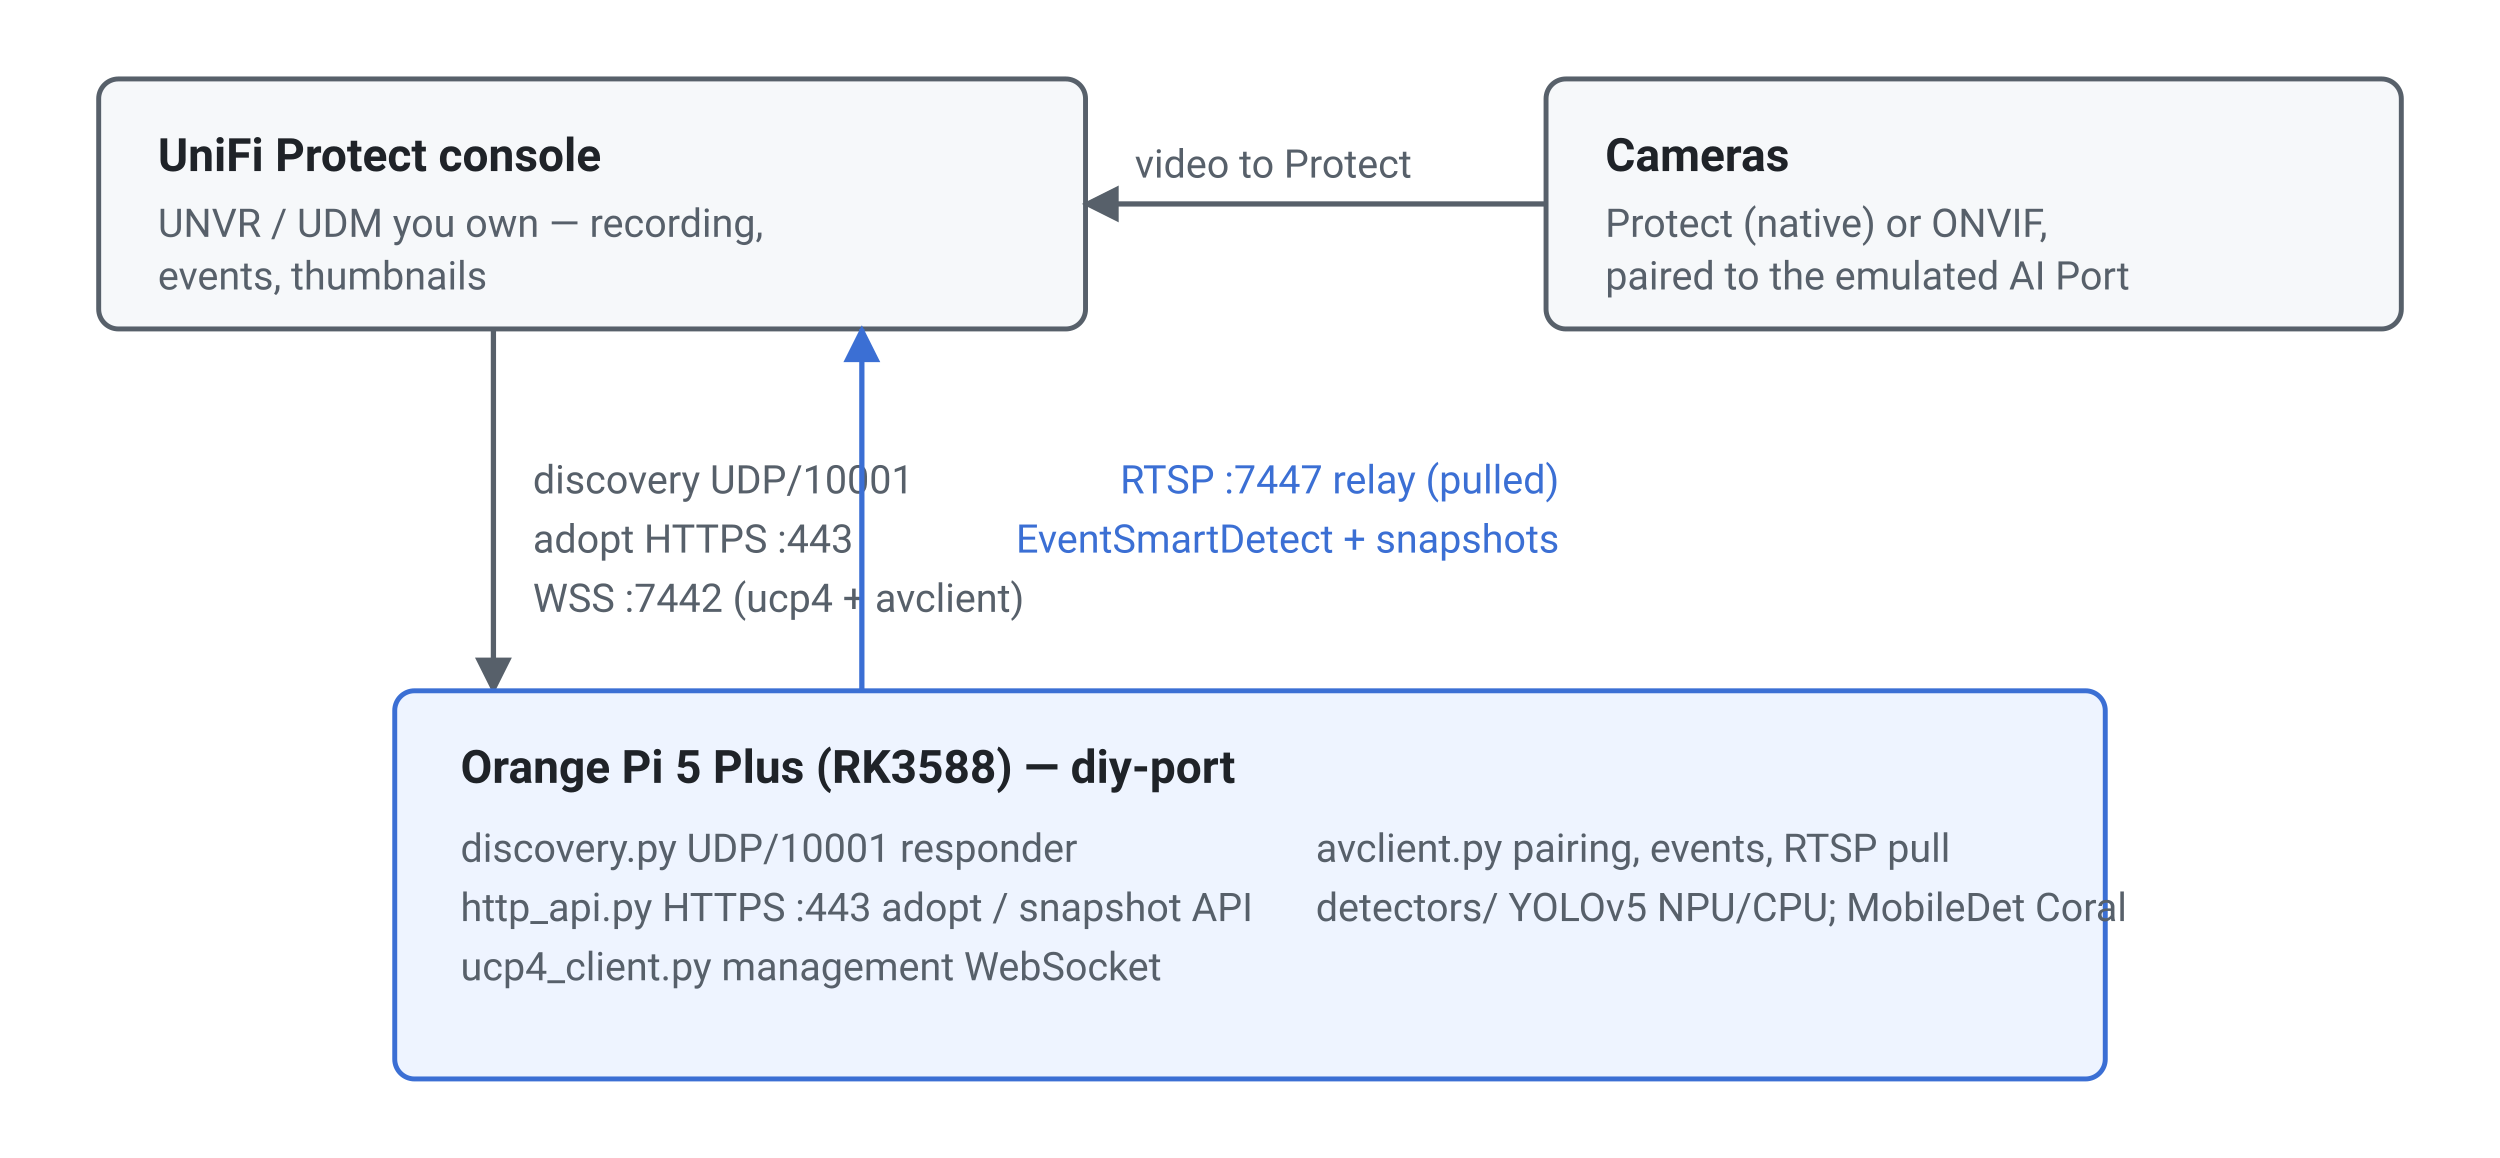
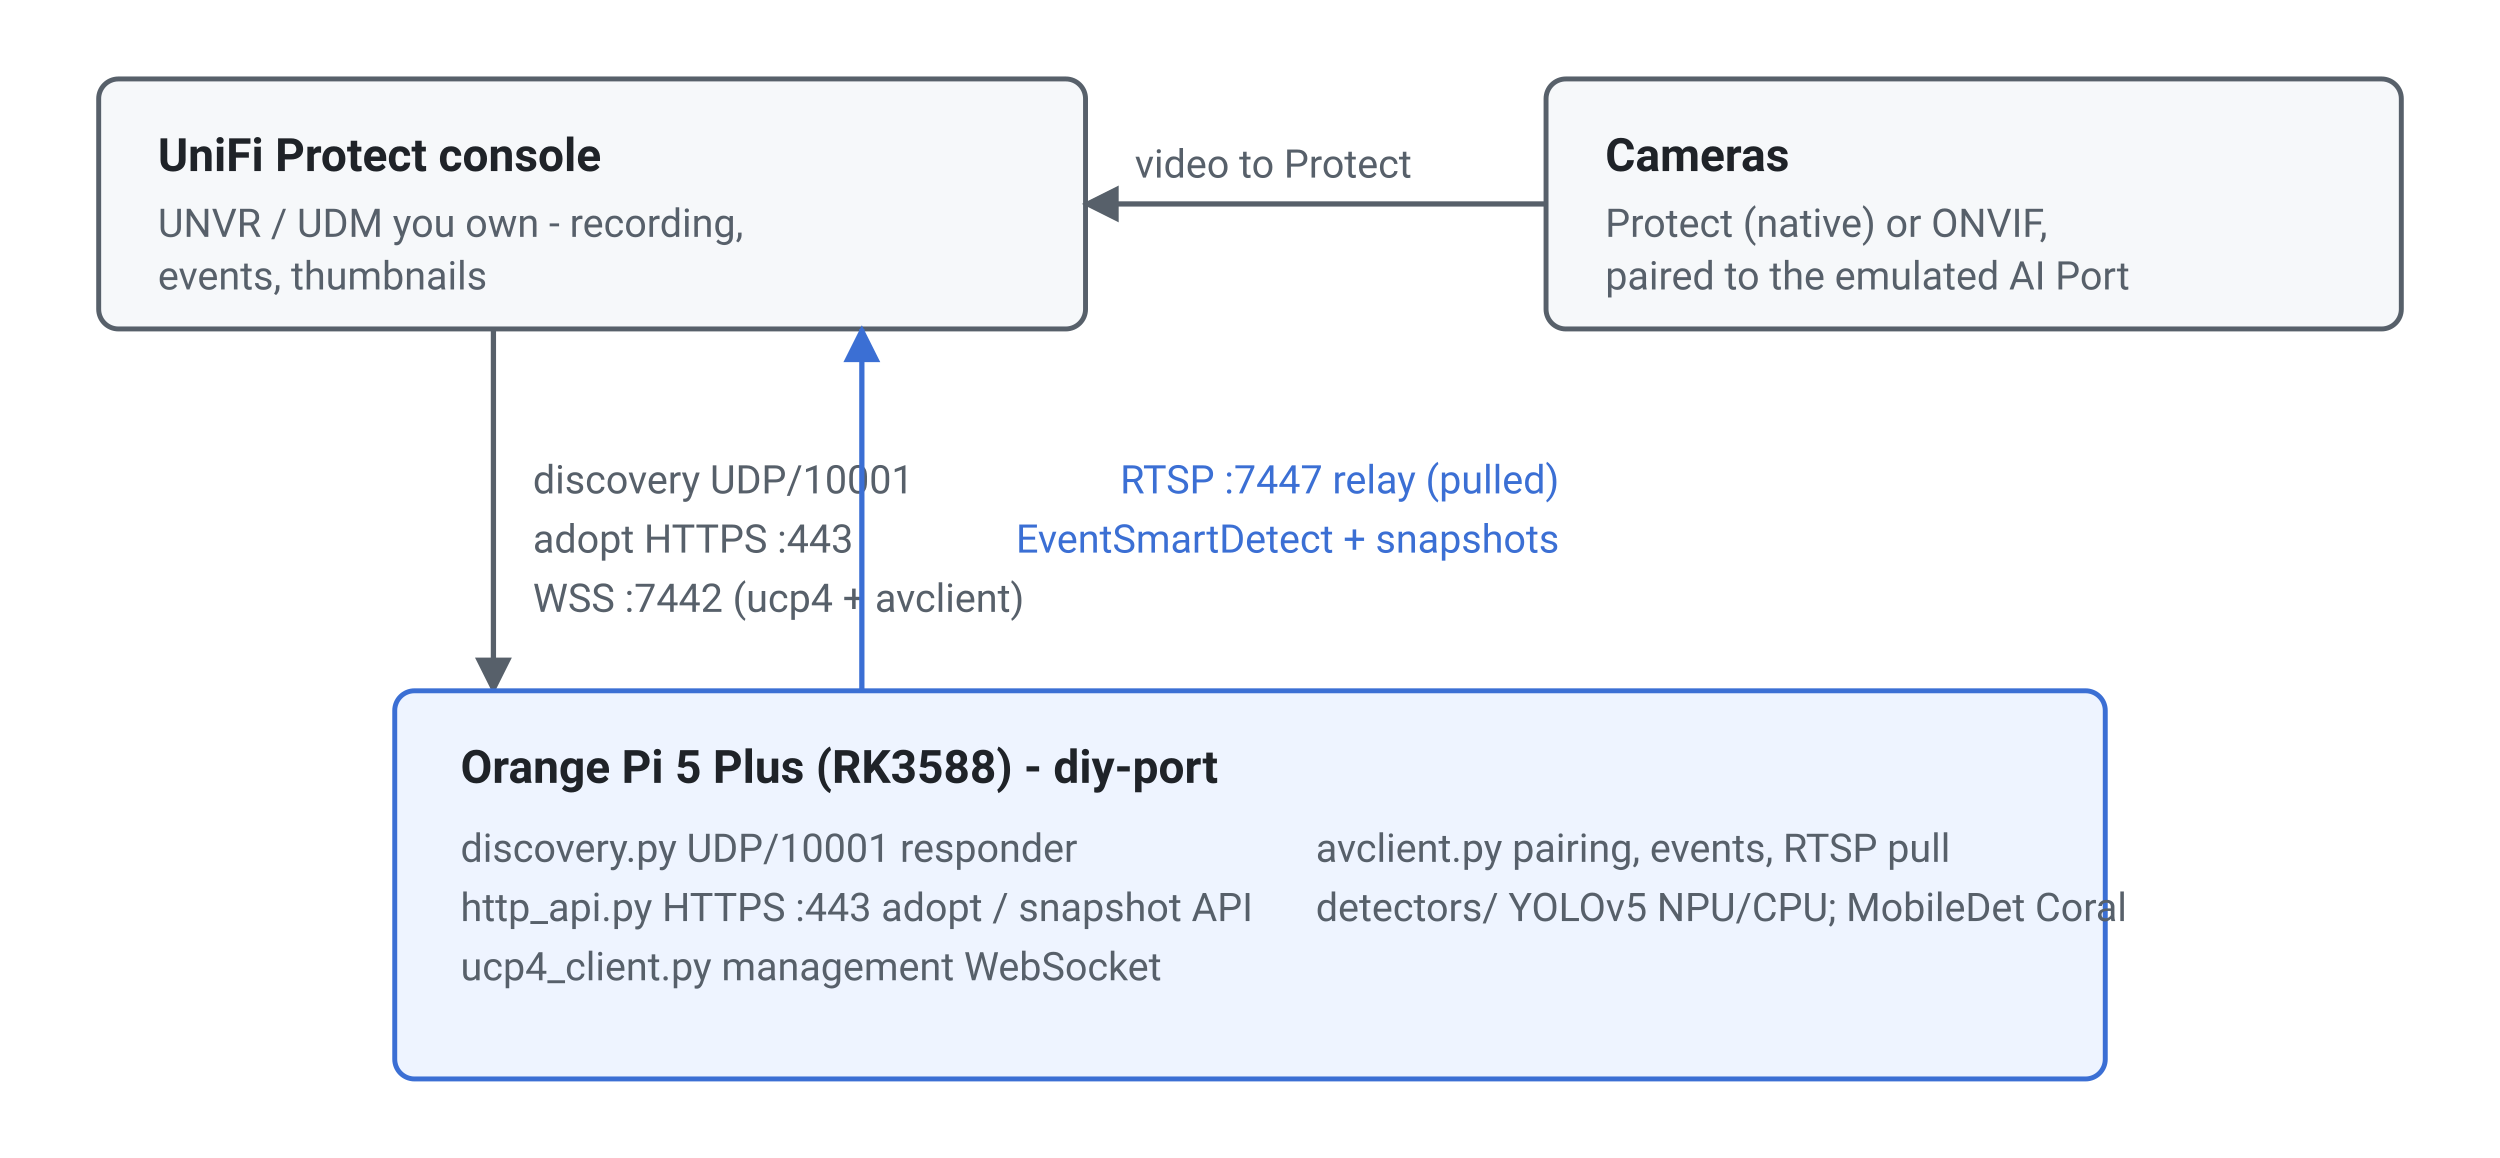
<svg xmlns="http://www.w3.org/2000/svg" width="760" height="352" viewBox="0 0 760 352" role="img" aria-label="DIY Port data path: cameras stream to a UniFi Protect console, which discovers, adopts and relays video to an Orange Pi running the emulated AI Port, which returns detection events and snapshots">
  <style>
    .box  { fill:#f6f8fa; stroke:#57606a; stroke-width:1.5; rx:6; }
    .pi   { fill:#eef4ff; stroke:#3b6fd4; stroke-width:1.5; rx:6; }
    .h    { font:bold 14px -apple-system,Segoe UI,Roboto,Helvetica,Arial,sans-serif; fill:#1f2328; }
    .s    { font:12px -apple-system,Segoe UI,Roboto,Helvetica,Arial,sans-serif; fill:#57606a; }
    .l    { font:12px -apple-system,Segoe UI,Roboto,Helvetica,Arial,sans-serif; fill:#3b6fd4; }
    .edge { stroke:#57606a; stroke-width:1.6; fill:none; marker-end:url(#a); }
    .edge2{ stroke:#3b6fd4; stroke-width:1.6; fill:none; marker-end:url(#b); }
  </style>
  <defs>
    <marker id="a" viewBox="0 0 10 10" refX="9" refY="5" markerWidth="7" markerHeight="7" orient="auto-start-reverse">
      <path d="M0 0 L10 5 L0 10 z" fill="#57606a" />
    </marker>
    <marker id="b" viewBox="0 0 10 10" refX="9" refY="5" markerWidth="7" markerHeight="7" orient="auto-start-reverse">
      <path d="M0 0 L10 5 L0 10 z" fill="#3b6fd4" />
    </marker>
  </defs>
  <rect class="box" x="30" y="24" width="300" height="76" />
  <text class="h" x="48" y="52">UniFi Protect console</text>
-   <text class="s" x="48" y="72">UNVR / UDM you own — recording,</text>
+   <text class="s" x="48" y="72">UNVR / UDM you own - recording,</text>
  <text class="s" x="48" y="88">events, thumbnails</text>
  <rect class="box" x="470" y="24" width="260" height="76" />
  <text class="h" x="488" y="52">Cameras</text>
  <text class="s" x="488" y="72">Protect (native) or ONVIF,</text>
  <text class="s" x="488" y="88">paired to the emulated AI Port</text>
  <path class="edge" d="M470 62 H330" />
  <text class="s" x="345" y="54">video to Protect</text>
  <path class="edge" d="M150 100 V210" />
  <text class="s" x="162" y="150">discovery UDP/10001</text>
  <text class="s" x="162" y="168">adopt HTTPS :443</text>
  <text class="s" x="162" y="186">WSS :7442 (ucp4 + avclient)</text>
  <path class="edge2" d="M262 210 V100" />
  <text class="l" x="474" y="150" text-anchor="end">RTSP :7447 relay (pulled)</text>
  <text class="l" x="474" y="168" text-anchor="end">EventSmartDetect + snapshots</text>
  <rect class="pi" x="120" y="210" width="520" height="118" />
-   <text class="h" x="140" y="238">Orange Pi 5 Plus (RK3588) — diy-port</text>
+   <text class="h" x="140" y="238">Orange Pi 5 Plus (RK3588) - diy-port</text>
  <text class="s" x="140" y="262">discovery.py   UDP/10001 responder</text>
  <text class="s" x="140" y="280">http_api.py    HTTPS :443 adopt / snapshot API</text>
  <text class="s" x="140" y="298">ucp4_client.py management WebSocket</text>
  <text class="s" x="400" y="262">avclient.py   pairing, events, RTSP pull</text>
  <text class="s" x="400" y="280">detectors/    YOLOv5 NPU/CPU; MobileDet Coral</text>
</svg>
